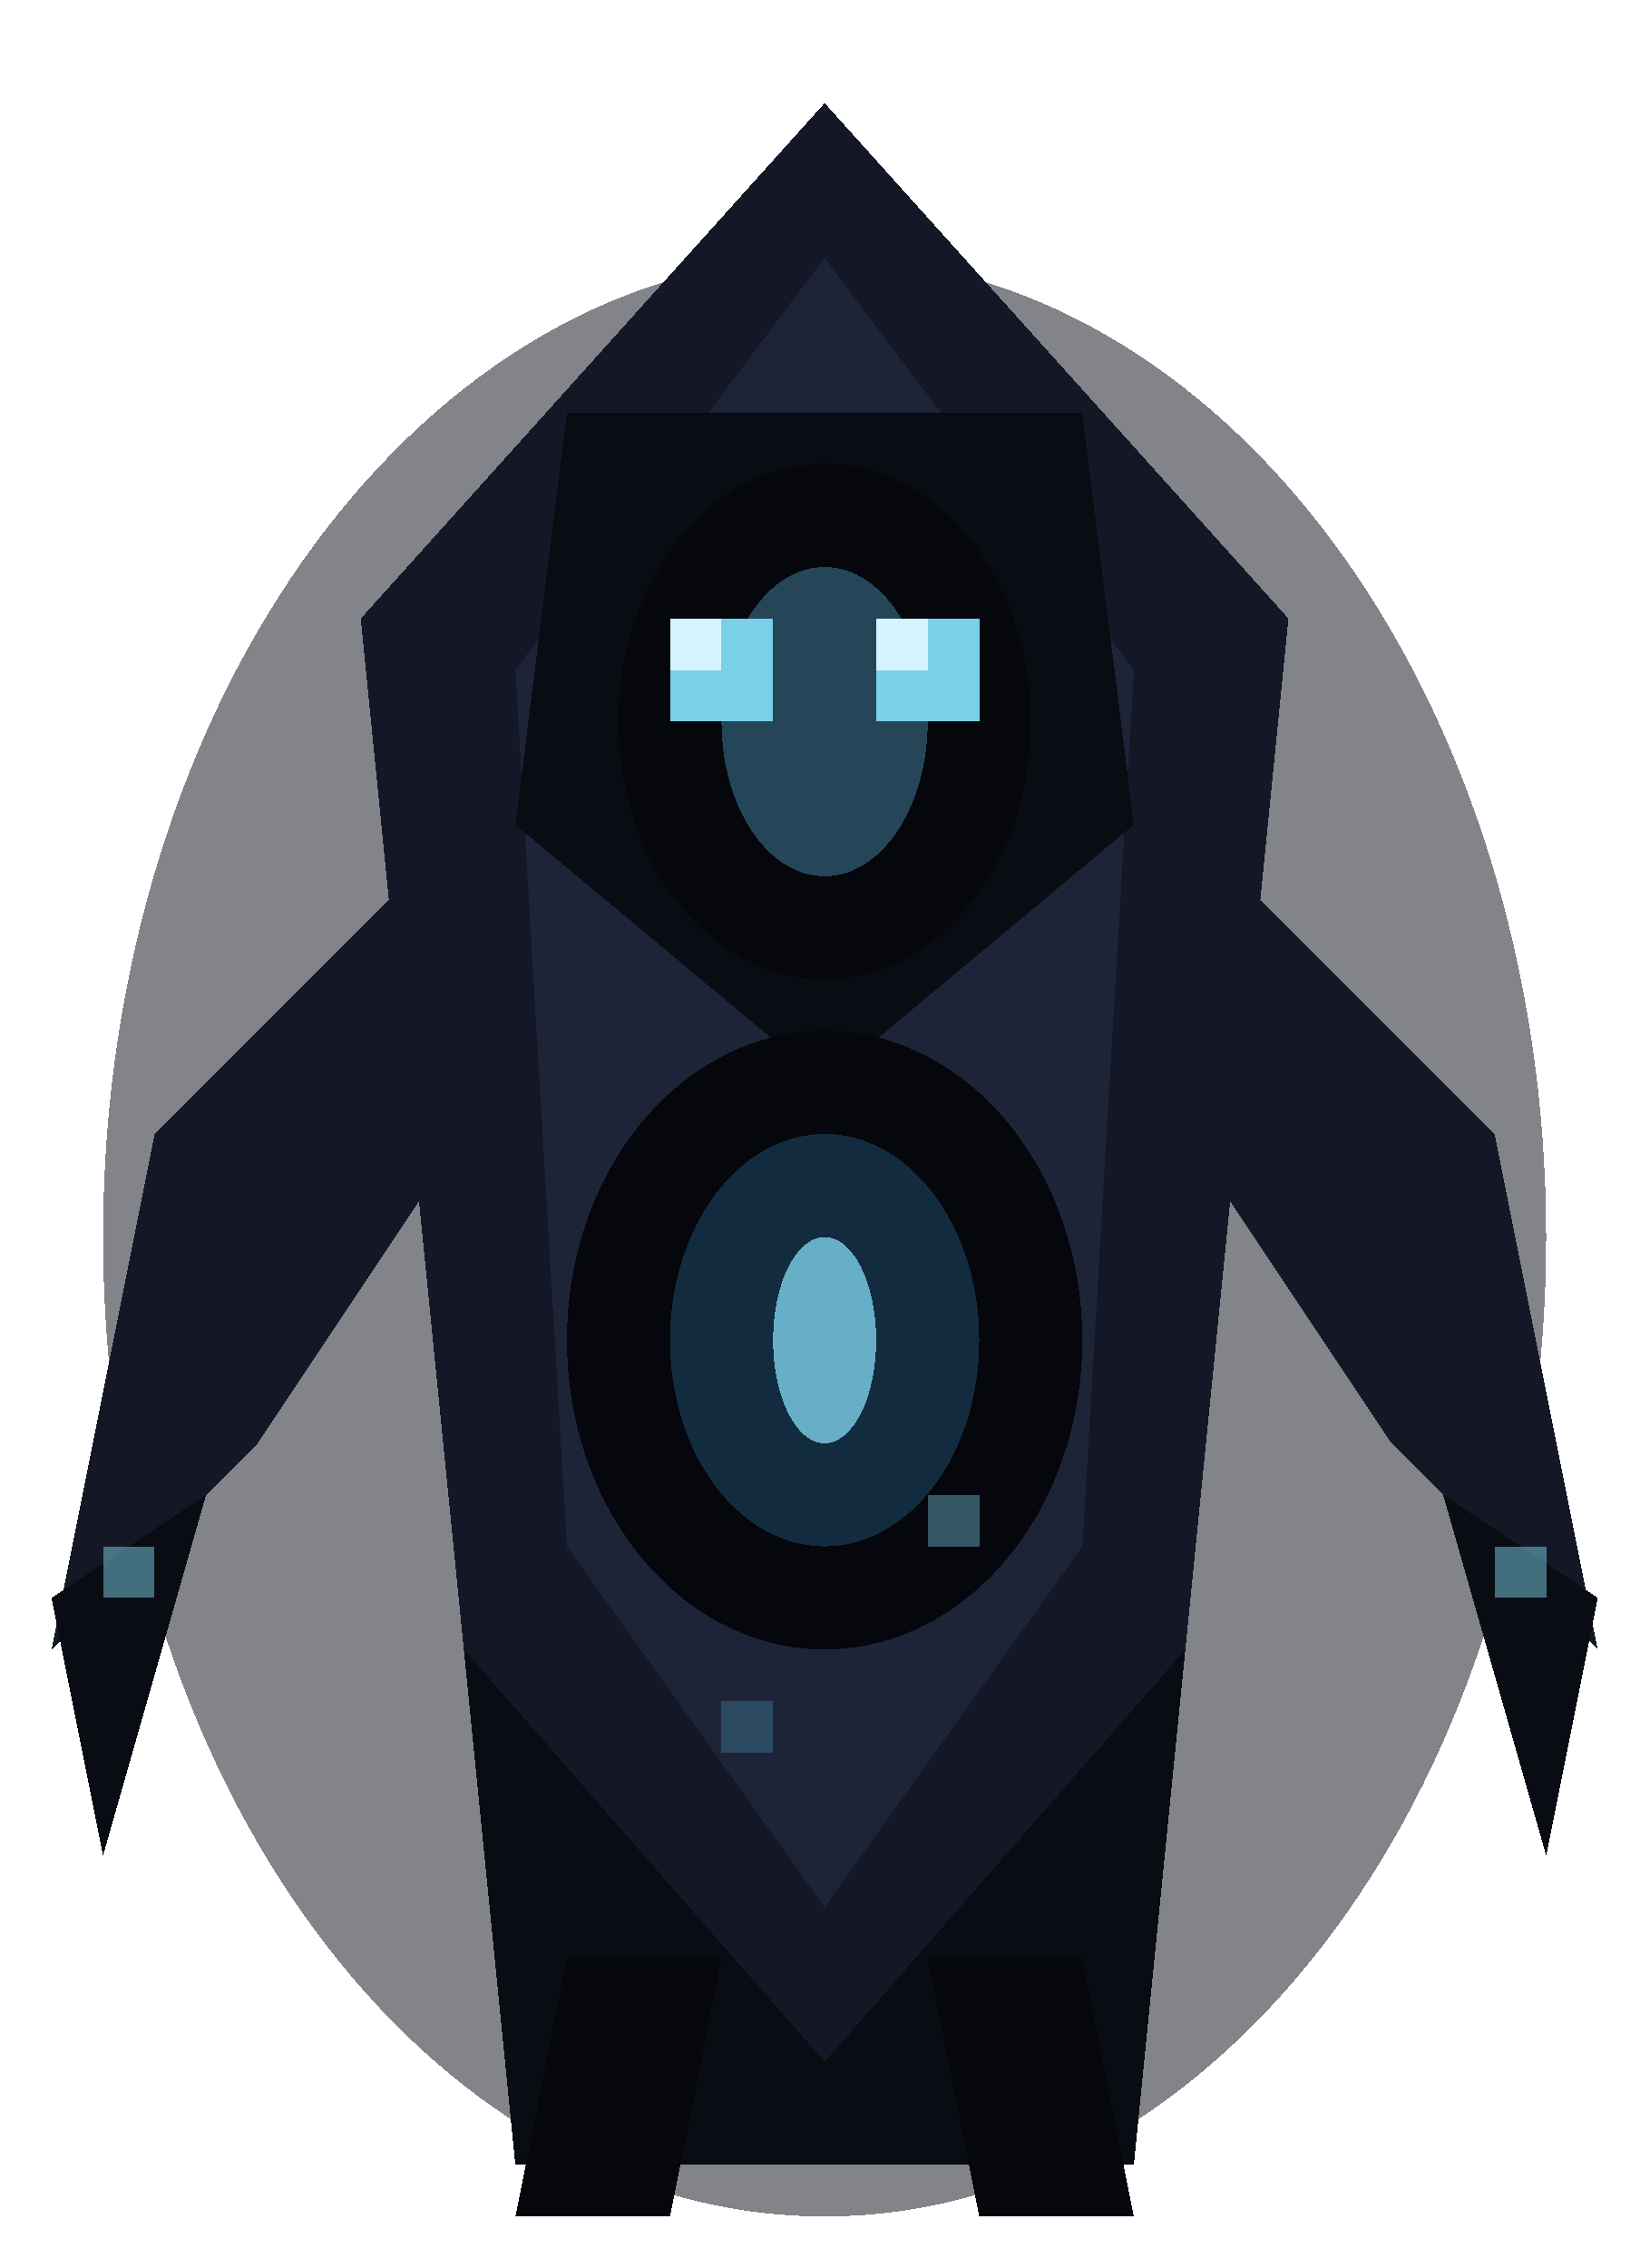
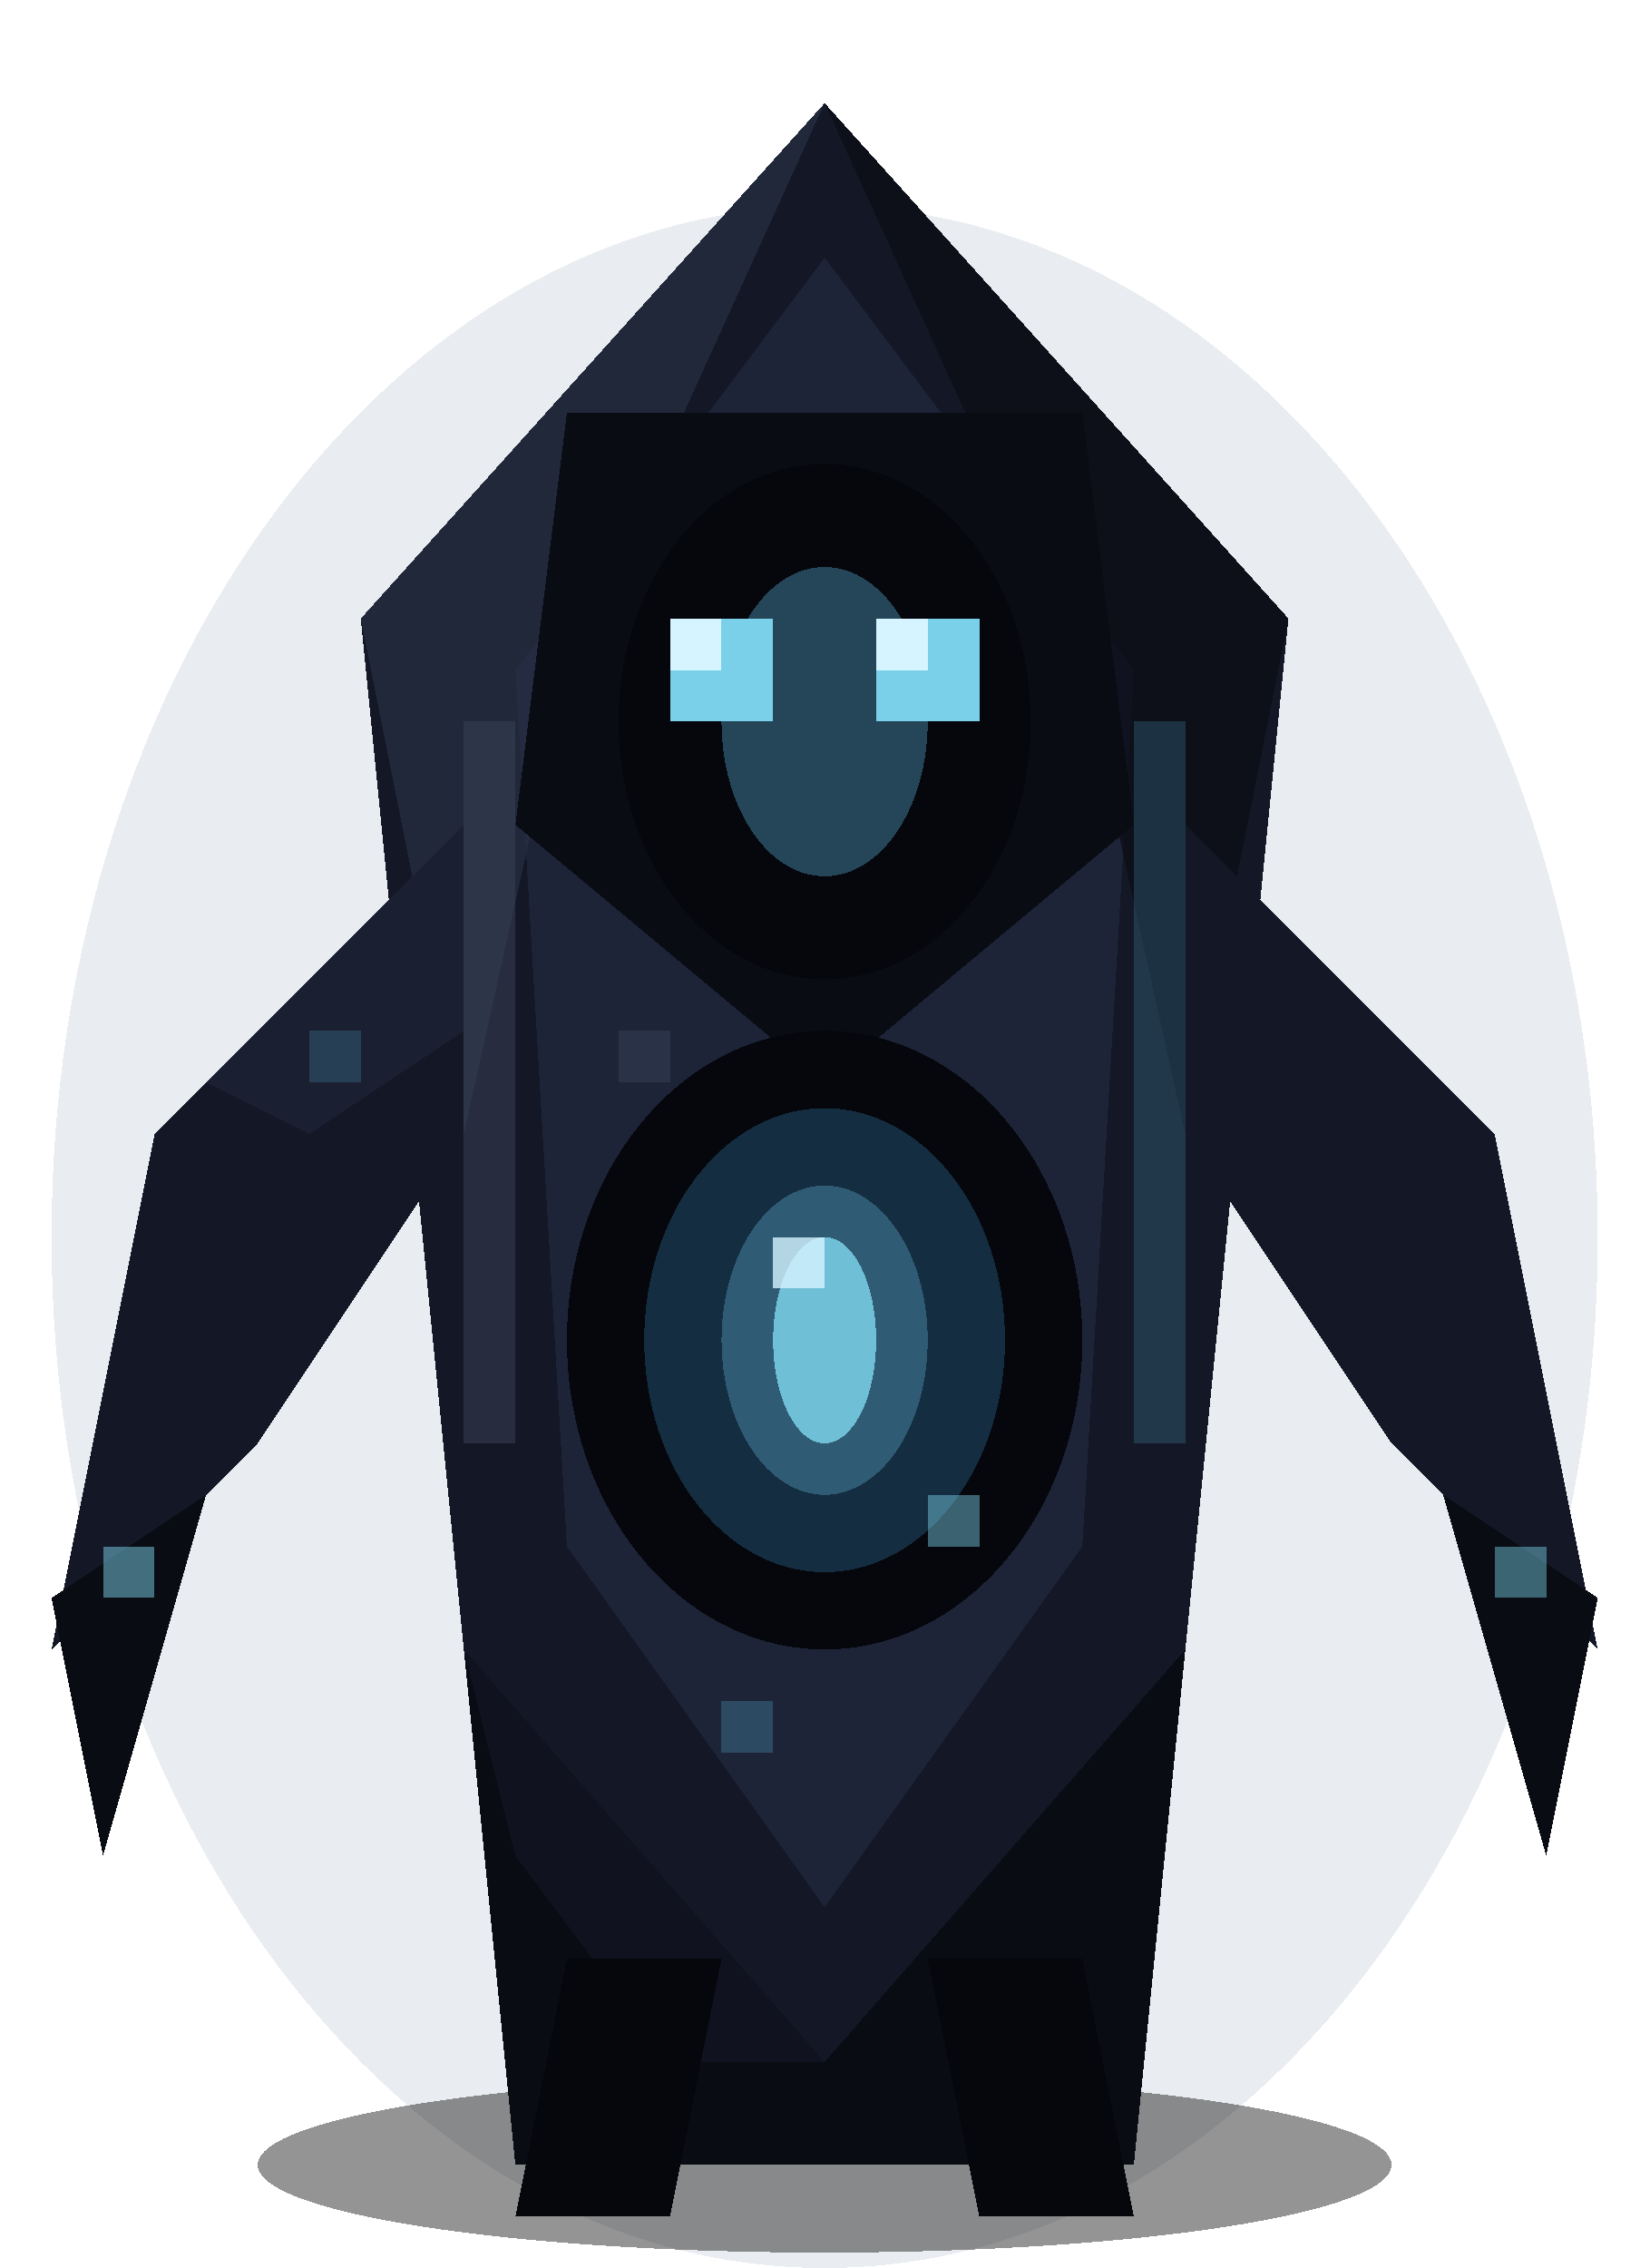
<svg xmlns="http://www.w3.org/2000/svg" viewBox="0 0 32 44" shape-rendering="crispEdges" preserveAspectRatio="xMidYMax meet" aria-label="Void-Warden">
-   <ellipse cx="16" cy="24" rx="14" ry="19" fill="#060a14" opacity="0.5" />
+   <ellipse cx="16" cy="24" rx="15" ry="20" fill="#1a3a6a" opacity="0.1" />
+   <ellipse cx="16" cy="42" rx="11" ry="1.7" fill="#000" opacity="0.42" />
  <polygon points="16,2 7,12 9,32 16,40 23,32 25,12" fill="#141826" />
  <polygon points="16,5 10,13 11,30 16,37 21,30 22,13" fill="#1e2438" />
+   <polygon points="16,2 7,12 9,22 11,13" fill="#2a3248" opacity="0.6" />
+   <polygon points="16,2 25,12 23,22 21,13" fill="#0a0c14" opacity="0.7" />
+   <rect x="9" y="14" width="1" height="14" fill="#3a4258" opacity="0.5" />
+   <rect x="22" y="14" width="1" height="14" fill="#3a6f8c" opacity="0.35" />
+   <rect x="12" y="20" width="1" height="1" fill="#2a3248" />
+   <rect x="19" y="24" width="1" height="1" fill="#0a0c14" />
  <polygon points="11,8 21,8 22,16 16,21 10,16" fill="#0a0c14" />
  <ellipse cx="16" cy="14" rx="4" ry="5" fill="#05070c" />
  <ellipse cx="16" cy="14" rx="2" ry="3" fill="#3a6f8c" opacity="0.6" />
  <rect x="13" y="12" width="2" height="2" fill="#7ad0e8" />
  <rect x="17" y="12" width="2" height="2" fill="#7ad0e8" />
  <rect x="13" y="12" width="1" height="1" fill="#d6f4ff" />
  <rect x="17" y="12" width="1" height="1" fill="#d6f4ff" />
  <ellipse cx="16" cy="26" rx="5" ry="6" fill="#05070c" />
-   <ellipse cx="16" cy="26" rx="3" ry="4" fill="#1a3a52" opacity="0.7" />
-   <ellipse cx="16" cy="26" rx="1" ry="2" fill="#7ad0e8" opacity="0.8" />
+   <ellipse cx="16" cy="26" rx="3.5" ry="4.5" fill="#1a3a52" opacity="0.75" />
+   <ellipse cx="16" cy="26" rx="2" ry="3" fill="#3a6f8c" opacity="0.7" />
+   <ellipse cx="16" cy="26" rx="1" ry="2" fill="#7ad0e8" opacity="0.85" />
+   <rect x="15" y="24" width="1" height="1" fill="#d6f4ff" opacity="0.8" />
  <polygon points="9,16 3,22 1,32 5,28 9,22" fill="#141826" />
+   <polygon points="9,16 4,21 6,22 9,20" fill="#1e2438" opacity="0.6" />
  <polygon points="1,31 4,29 2,36" fill="#0a0c14" />
  <polygon points="23,16 29,22 31,32 27,28 23,22" fill="#141826" />
  <polygon points="31,31 28,29 30,36" fill="#0a0c14" />
  <rect x="2" y="30" width="1" height="1" fill="#7ad0e8" opacity="0.5" />
-   <rect x="29" y="30" width="1" height="1" fill="#7ad0e8" opacity="0.5" />
+   <rect x="29" y="30" width="1" height="1" fill="#7ad0e8" opacity="0.45" />
  <polygon points="9,32 16,40 23,32 22,42 10,42" fill="#0a0c14" />
+   <polygon points="9,32 16,40 13,40 10,36" fill="#141826" opacity="0.6" />
  <polygon points="11,38 14,38 13,43 10,43" fill="#05070c" />
  <polygon points="18,38 21,38 22,43 19,43" fill="#05070c" />
  <rect x="14" y="33" width="1" height="1" fill="#3a6f8c" opacity="0.5" />
-   <rect x="18" y="29" width="1" height="1" fill="#7ad0e8" opacity="0.4" />
+   <rect x="18" y="29" width="1" height="1" fill="#7ad0e8" opacity="0.45" />
+   <rect x="6" y="20" width="1" height="1" fill="#3a6f8c" opacity="0.4" />
</svg>
